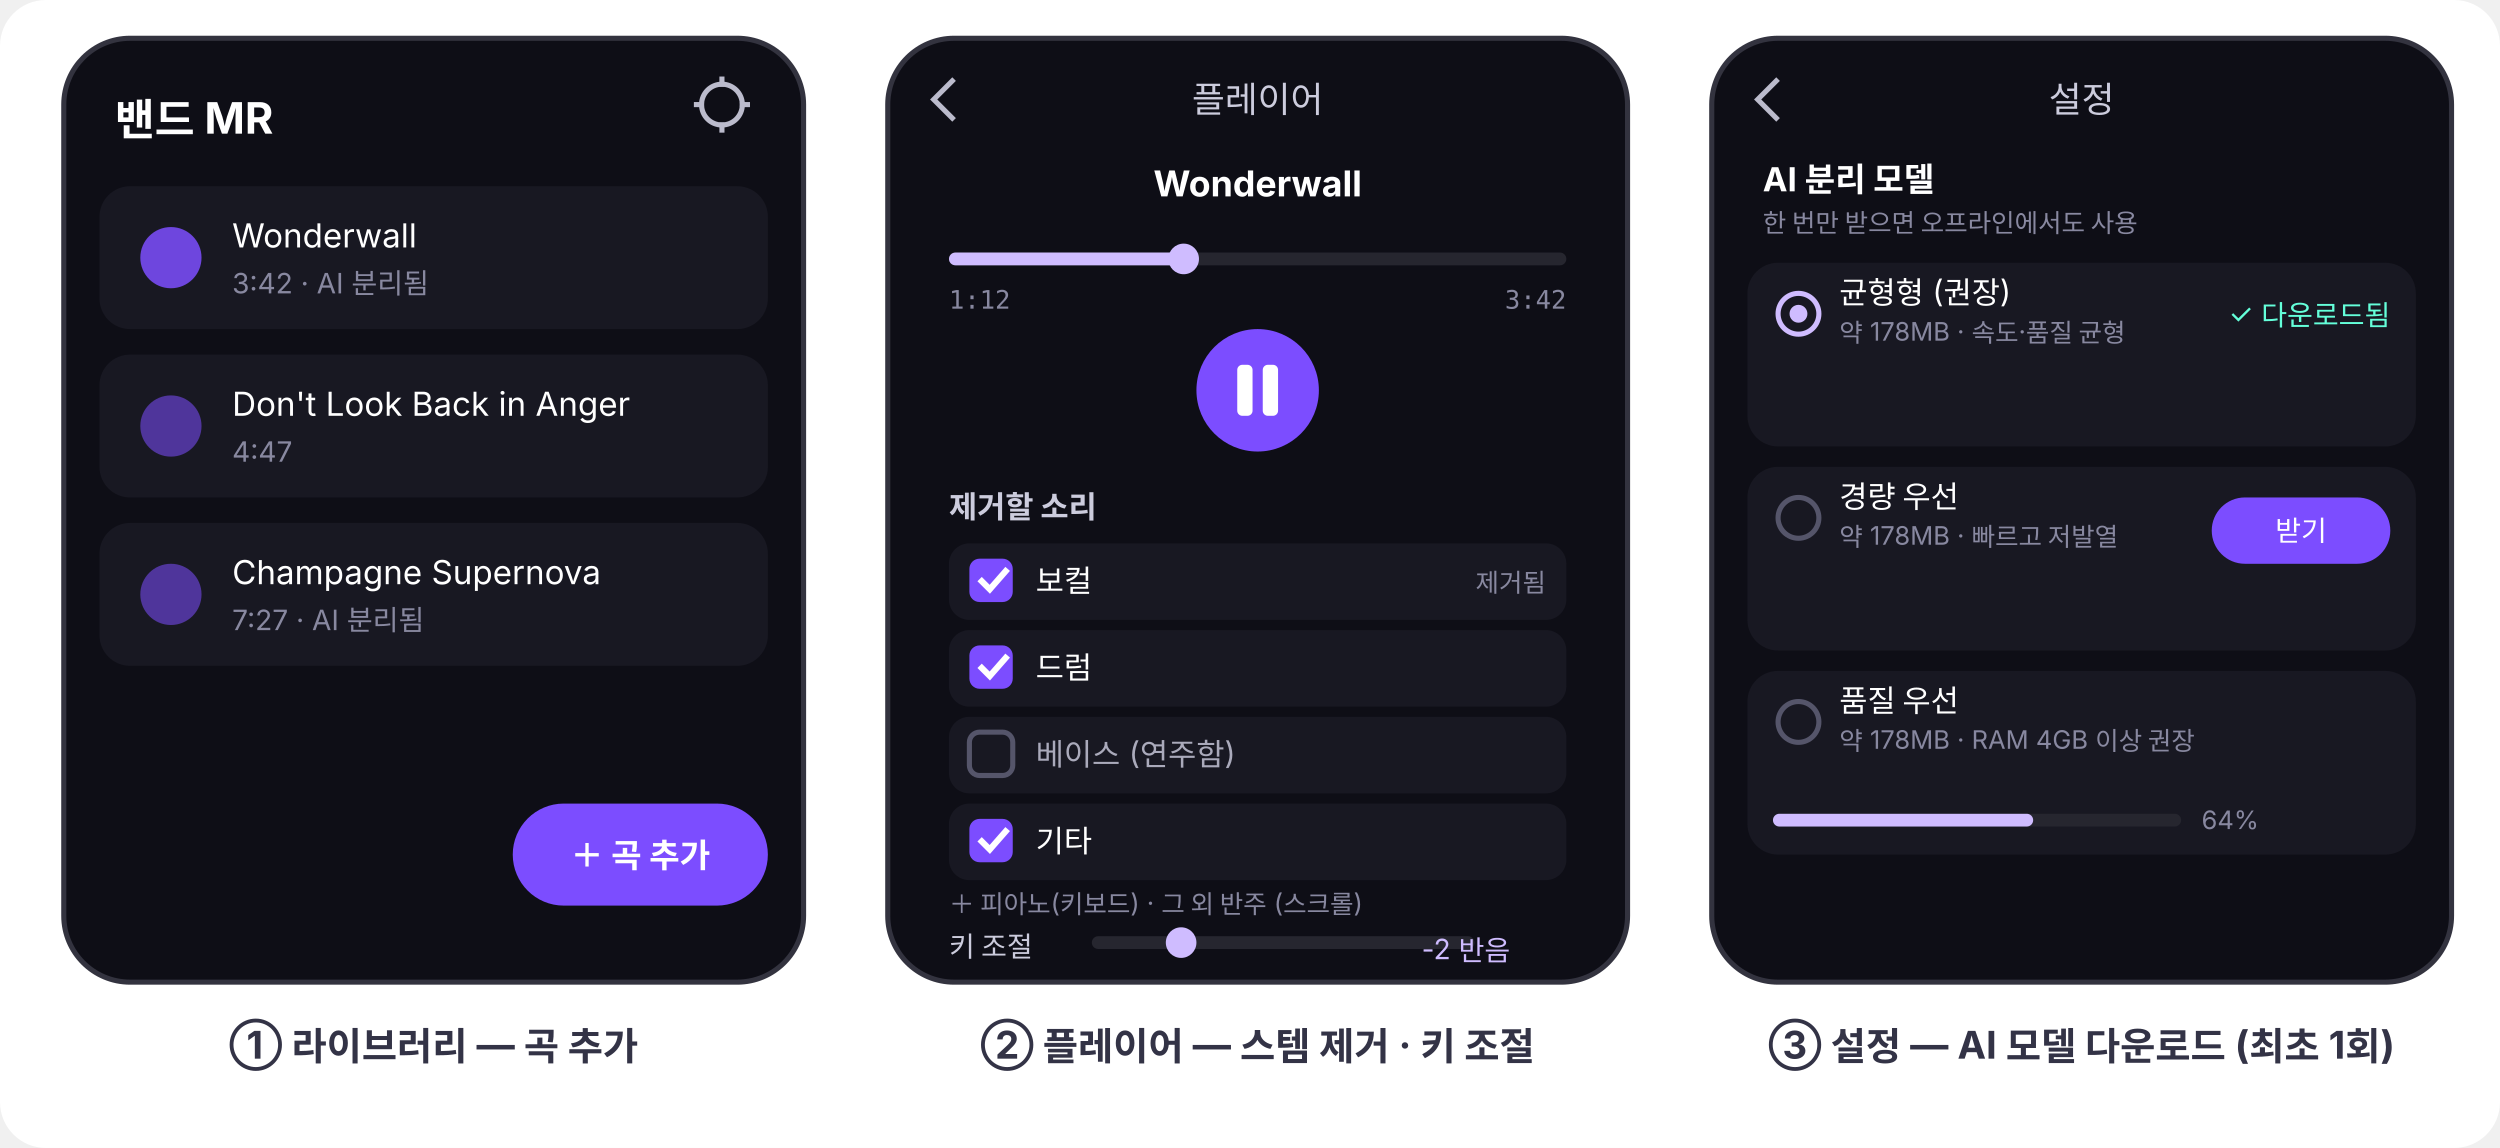
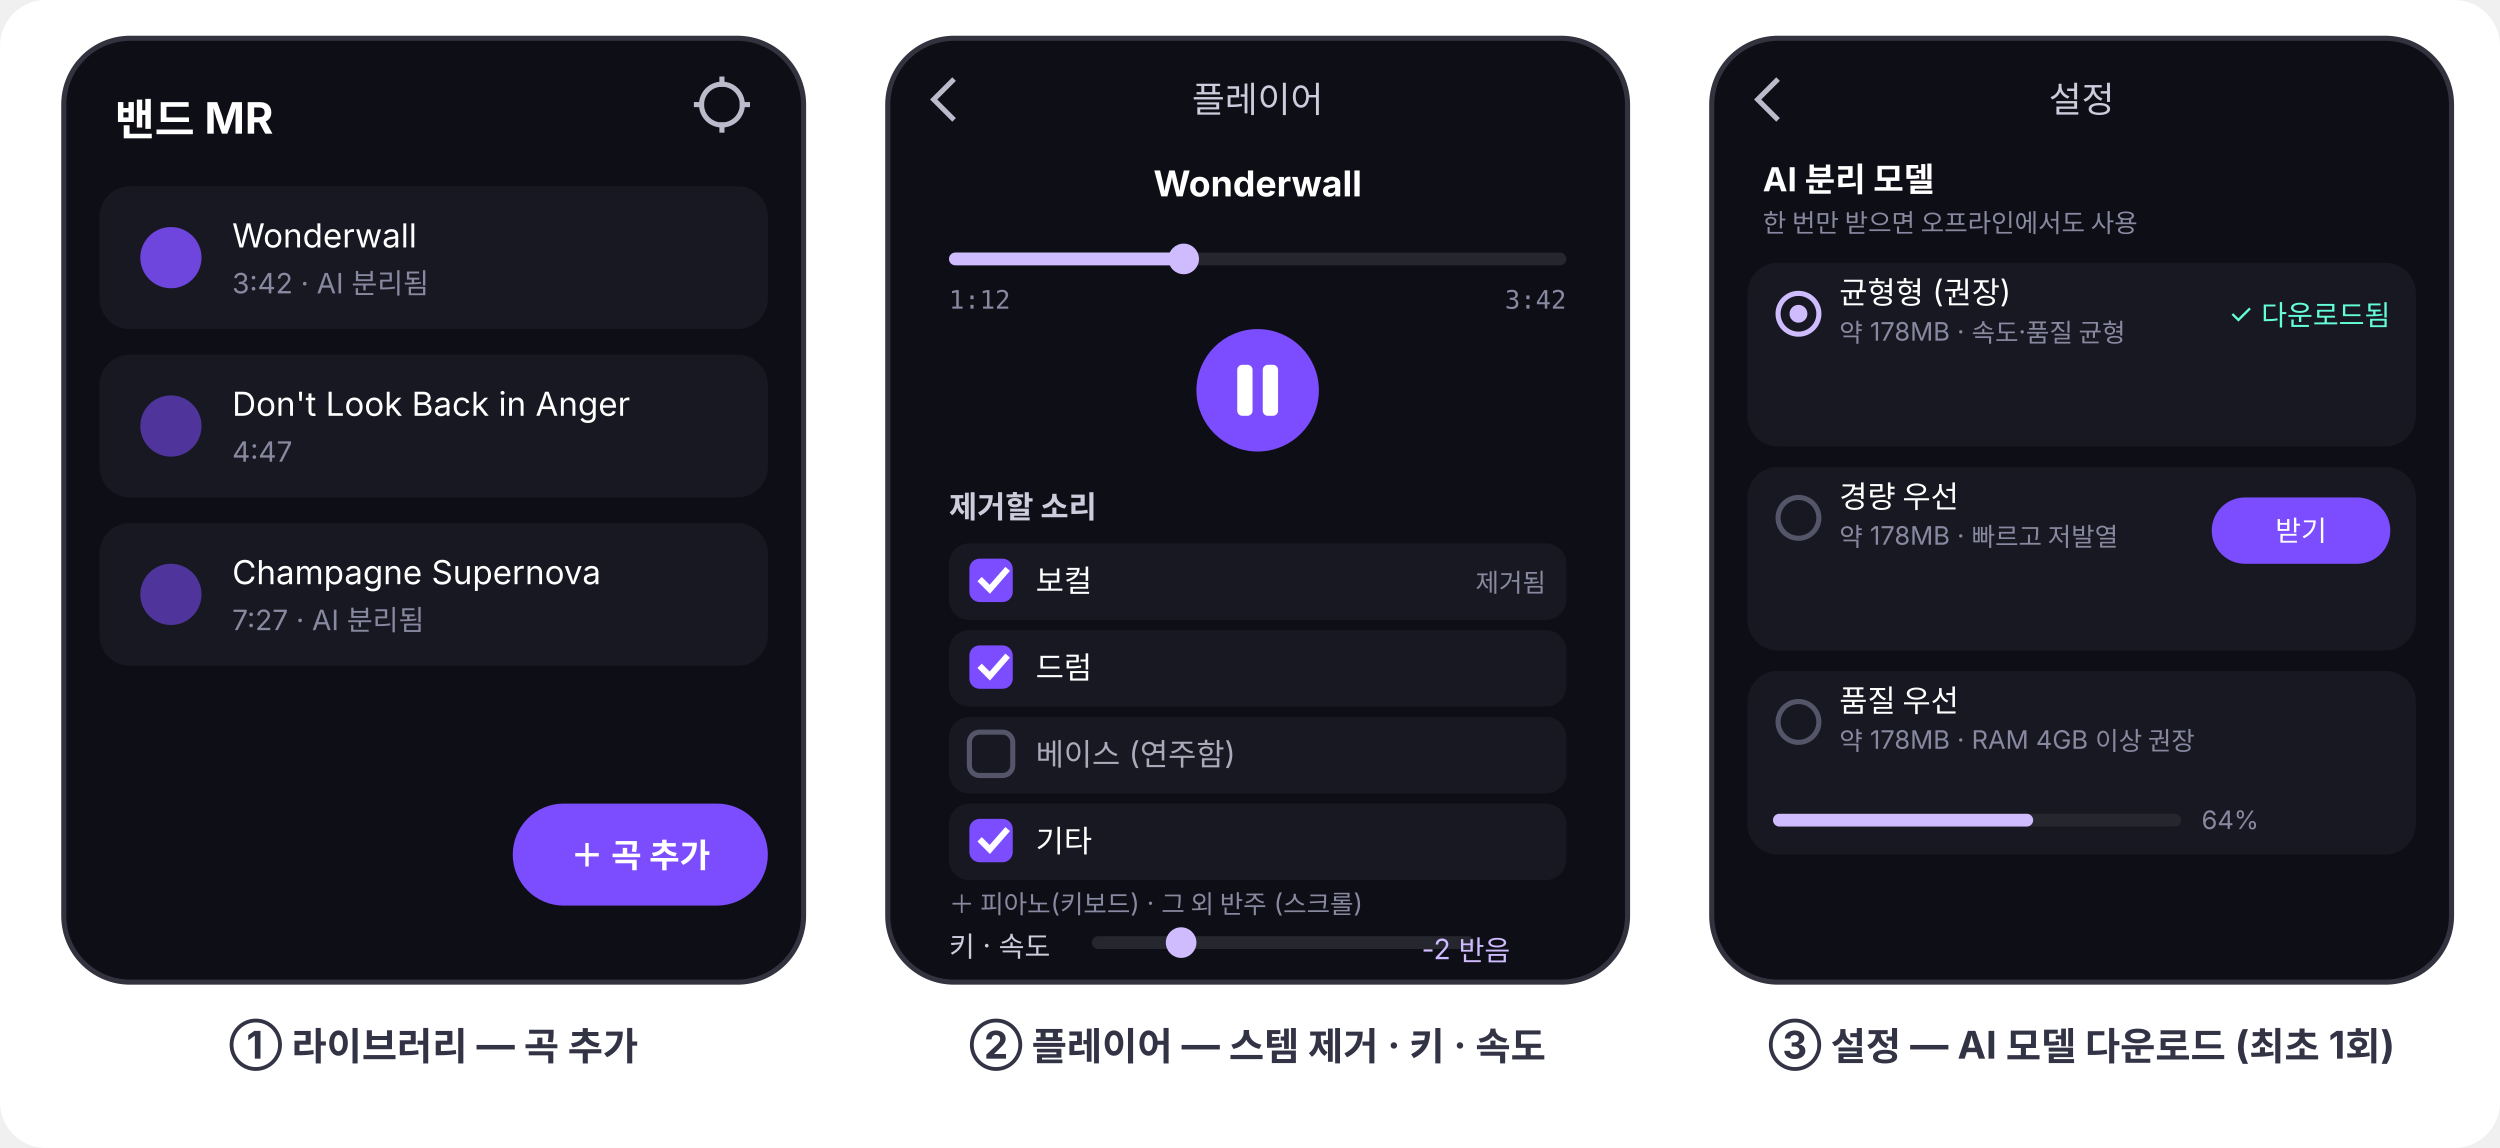
<svg xmlns="http://www.w3.org/2000/svg" width="980" height="450" viewBox="0 0 980 450">
  <rect x="0" y="0" width="980" height="450" rx="18" fill="#ffffff" />
  <g transform="translate(25,15)">
    <rect x="0" y="0" width="290" height="370" rx="26" fill="#0e0e16" stroke="#33333f" stroke-width="2" />
    <text x="20" y="38" font-family="-apple-system,'Segoe UI',sans-serif" font-size="17" font-weight="bold" fill="#ffffff">밴드 MR</text>
    <g transform="translate(258,26)">
      <circle cx="0" cy="0" r="8" fill="none" stroke="#bbbbcc" stroke-width="2" />
      <line x1="0" y1="-11" x2="0" y2="-7" stroke="#bbbbcc" stroke-width="2" />
      <line x1="0" y1="11" x2="0" y2="7" stroke="#bbbbcc" stroke-width="2" />
      <line x1="-11" y1="0" x2="-7" y2="0" stroke="#bbbbcc" stroke-width="2" />
      <line x1="11" y1="0" x2="7" y2="0" stroke="#bbbbcc" stroke-width="2" />
    </g>
    <g font-family="-apple-system,'Segoe UI',sans-serif">
      <rect x="14" y="58" width="262" height="56" rx="12" fill="#181822" />
      <circle cx="42" cy="86" r="12" fill="#7C4DFF" opacity="0.85" />
      <text x="66" y="82" font-size="13" fill="#ffffff">Wonderwall</text>
      <text x="66" y="100" font-size="11" fill="#8888a0">3:42 · AI 분리됨</text>
      <rect x="14" y="124" width="262" height="56" rx="12" fill="#181822" />
      <circle cx="42" cy="152" r="12" fill="#7C4DFF" opacity="0.55" />
      <text x="66" y="148" font-size="13" fill="#ffffff">Don't Look Back in Anger</text>
      <text x="66" y="166" font-size="11" fill="#8888a0">4:47</text>
      <rect x="14" y="190" width="262" height="56" rx="12" fill="#181822" />
      <circle cx="42" cy="218" r="12" fill="#7C4DFF" opacity="0.55" />
      <text x="66" y="214" font-size="13" fill="#ffffff">Champagne Supernova</text>
      <text x="66" y="232" font-size="11" fill="#8888a0">7:27 · AI 분리됨</text>
    </g>
    <rect x="176" y="300" width="100" height="40" rx="20" fill="#7C4DFF" />
    <text x="226" y="325" font-family="-apple-system,'Segoe UI',sans-serif" font-size="13" font-weight="bold" fill="#ffffff" text-anchor="middle">＋ 곡 추가</text>
    <text x="145" y="400" font-family="-apple-system,'Segoe UI',sans-serif" font-size="15" font-weight="bold" fill="#333346" text-anchor="middle">① 라이브러리 — 곡 추가</text>
  </g>
  <g transform="translate(348,15)">
    <rect x="0" y="0" width="290" height="370" rx="26" fill="#0e0e16" stroke="#33333f" stroke-width="2" />
    <polyline points="26,32 18,24 26,16" fill="none" stroke="#bbbbcc" stroke-width="2" />
    <text x="145" y="29" font-family="-apple-system,'Segoe UI',sans-serif" font-size="14" fill="#ccccdd" text-anchor="middle">플레이어</text>
    <text x="145" y="62" font-family="-apple-system,'Segoe UI',sans-serif" font-size="14" font-weight="bold" fill="#ffffff" text-anchor="middle">Wonderwall</text>
    <rect x="24" y="84" width="242" height="5" rx="2.5" fill="#26262f" />
    <rect x="24" y="84" width="92" height="5" rx="2.5" fill="#CFBCFF" />
    <circle cx="116" cy="86.5" r="6" fill="#CFBCFF" />
    <text x="24" y="106" font-family="monospace" font-size="10" fill="#8888a0">1:12</text>
    <text x="266" y="106" font-family="monospace" font-size="10" fill="#8888a0" text-anchor="end">3:42</text>
    <circle cx="145" cy="138" r="24" fill="#7C4DFF" />
    <rect x="137" y="128" width="6" height="20" rx="2" fill="#ffffff" />
    <rect x="147" y="128" width="6" height="20" rx="2" fill="#ffffff" />
    <text x="24" y="188" font-family="-apple-system,'Segoe UI',sans-serif" font-size="12" font-weight="bold" fill="#ccccdd">제거할 소리</text>
    <g font-family="-apple-system,'Segoe UI',sans-serif" font-size="12">
      <rect x="24" y="198" width="242" height="30" rx="8" fill="#181822" />
      <rect x="32" y="204" width="17" height="17" rx="4" fill="#7C4DFF" />
      <path d="M36 212 l4 4 l7 -8" stroke="#ffffff" stroke-width="2.4" fill="none" />
      <text x="58" y="217" fill="#ffffff">보컬</text>
      <text x="258" y="217" font-size="10" fill="#8888a0" text-anchor="end">제거됨</text>
      <rect x="24" y="232" width="242" height="30" rx="8" fill="#181822" />
      <rect x="32" y="238" width="17" height="17" rx="4" fill="#7C4DFF" />
      <path d="M36 246 l4 4 l7 -8" stroke="#ffffff" stroke-width="2.4" fill="none" />
      <text x="58" y="251" fill="#ffffff">드럼</text>
      <rect x="24" y="266" width="242" height="30" rx="8" fill="#181822" />
      <rect x="32" y="272" width="17" height="17" rx="4" fill="none" stroke="#55556a" stroke-width="2" />
      <text x="58" y="285" fill="#aaaaBB">베이스 (연주함)</text>
      <rect x="24" y="300" width="242" height="30" rx="8" fill="#181822" />
      <rect x="32" y="306" width="17" height="17" rx="4" fill="#7C4DFF" />
      <path d="M36 314 l4 4 l7 -8" stroke="#ffffff" stroke-width="2.4" fill="none" />
      <text x="58" y="319" fill="#ffffff">기타</text>
      <text x="24" y="343" font-size="10" fill="#8888a0">＋ 피아노(키보드) · 그 외 반주 (스크롤)</text>
    </g>
    <g font-family="-apple-system,'Segoe UI',sans-serif" font-size="11">
-       <text x="24" y="360" fill="#ccccdd">키 조절</text>
+       <text x="24" y="360" fill="#ccccdd">키 · 속도</text>
      <rect x="80" y="352" width="150" height="5" rx="2.5" fill="#26262f" />
      <circle cx="115" cy="354.5" r="6" fill="#CFBCFF" />
      <text x="244" y="361" fill="#CFBCFF" text-anchor="end">-2 반음</text>
    </g>
-     <text x="145" y="400" font-family="-apple-system,'Segoe UI',sans-serif" font-size="15" font-weight="bold" fill="#333346" text-anchor="middle">② 플레이어 — 스템 제거 · 키 조절</text>
+     <text x="145" y="400" font-family="-apple-system,'Segoe UI',sans-serif" font-size="15" font-weight="bold" fill="#333346" text-anchor="middle">② 플레이어 — 스템 제거 · 키 · 속도</text>
  </g>
  <g transform="translate(671,15)">
    <rect x="0" y="0" width="290" height="370" rx="26" fill="#0e0e16" stroke="#33333f" stroke-width="2" />
    <polyline points="26,32 18,24 26,16" fill="none" stroke="#bbbbcc" stroke-width="2" />
    <text x="145" y="29" font-family="-apple-system,'Segoe UI',sans-serif" font-size="14" fill="#ccccdd" text-anchor="middle">설정</text>
    <text x="20" y="60" font-family="-apple-system,'Segoe UI',sans-serif" font-size="13" font-weight="bold" fill="#ffffff">AI 분리 모델</text>
    <text x="20" y="76" font-family="-apple-system,'Segoe UI',sans-serif" font-size="10" fill="#8888a0">한 번만 받으면 오프라인에서도 사용</text>
    <g font-family="-apple-system,'Segoe UI',sans-serif">
      <rect x="14" y="88" width="262" height="72" rx="12" fill="#181822" />
      <circle cx="34" cy="108" r="8" fill="none" stroke="#CFBCFF" stroke-width="2" />
      <circle cx="34" cy="108" r="3.5" fill="#CFBCFF" />
      <text x="50" y="104" font-size="12" fill="#ffffff">균형형 (권장)</text>
      <text x="50" y="119" font-size="10" fill="#8888a0">약 178MB · 속도·품질 균형</text>
      <text x="266" y="112" font-size="11" fill="#64FFDA" text-anchor="end">✓ 다운로드됨</text>
      <rect x="14" y="168" width="262" height="72" rx="12" fill="#181822" />
      <circle cx="34" cy="188" r="8" fill="none" stroke="#55556a" stroke-width="2" />
      <text x="50" y="184" font-size="12" fill="#ffffff">경량 우선</text>
      <text x="50" y="199" font-size="10" fill="#8888a0">약 178MB · 빠르고 저발열</text>
      <rect x="196" y="180" width="70" height="26" rx="13" fill="#7C4DFF" />
      <text x="231" y="197" font-size="11" fill="#ffffff" text-anchor="middle">받기</text>
      <rect x="14" y="248" width="262" height="72" rx="12" fill="#181822" />
      <circle cx="34" cy="268" r="8" fill="none" stroke="#55556a" stroke-width="2" />
      <text x="50" y="264" font-size="12" fill="#ffffff">품질 우선</text>
      <text x="50" y="279" font-size="10" fill="#8888a0">약 178MB · RAM 4GB 이상 권장</text>
      <rect x="24" y="304" width="160" height="5" rx="2.5" fill="#26262f" />
      <rect x="24" y="304" width="102" height="5" rx="2.5" fill="#CFBCFF" />
      <text x="192" y="310" font-size="10" fill="#8888a0">64%</text>
    </g>
    <text x="145" y="400" font-family="-apple-system,'Segoe UI',sans-serif" font-size="15" font-weight="bold" fill="#333346" text-anchor="middle">③ 설정 — AI 모델 다운로드 (최초 1회)</text>
  </g>
</svg>
